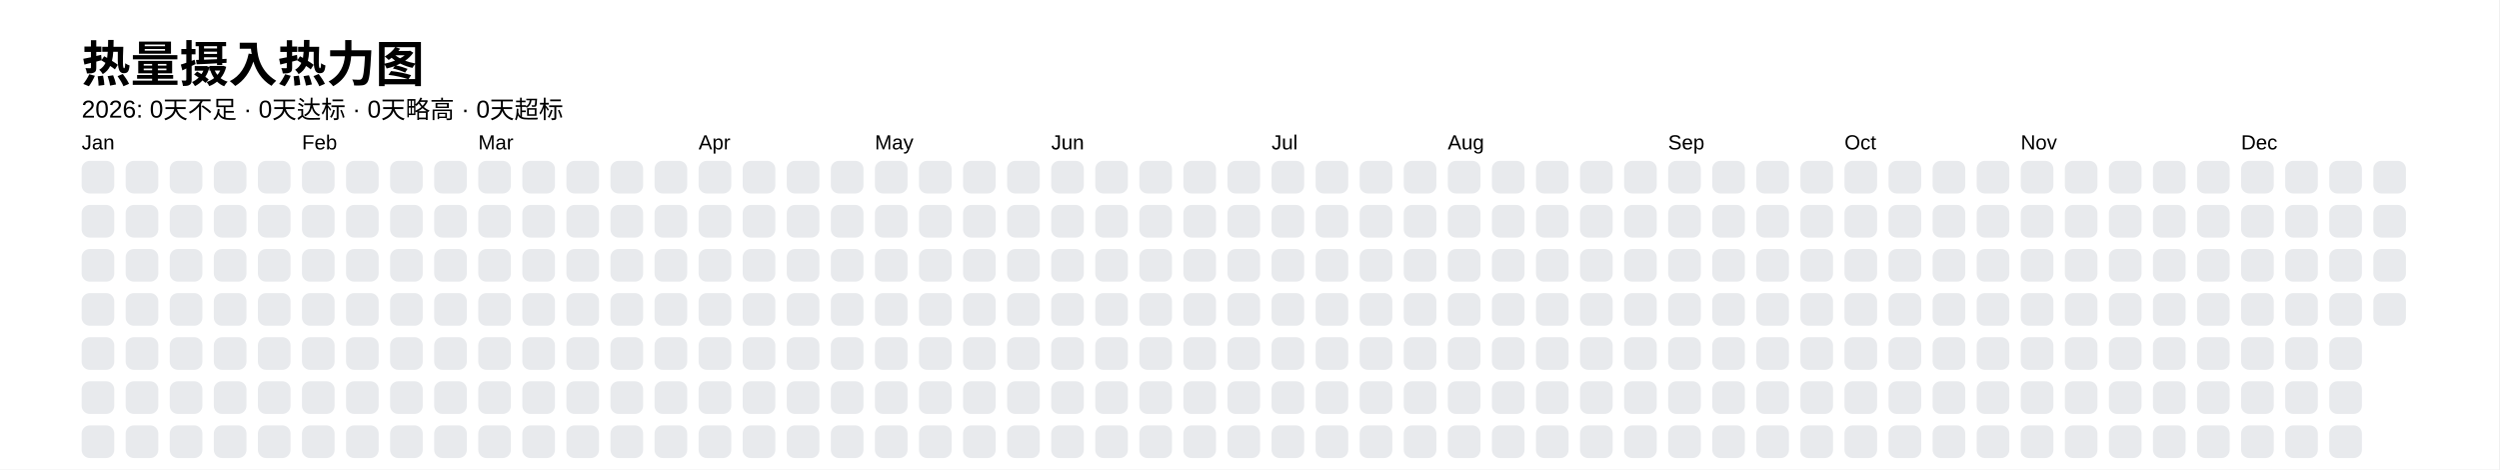
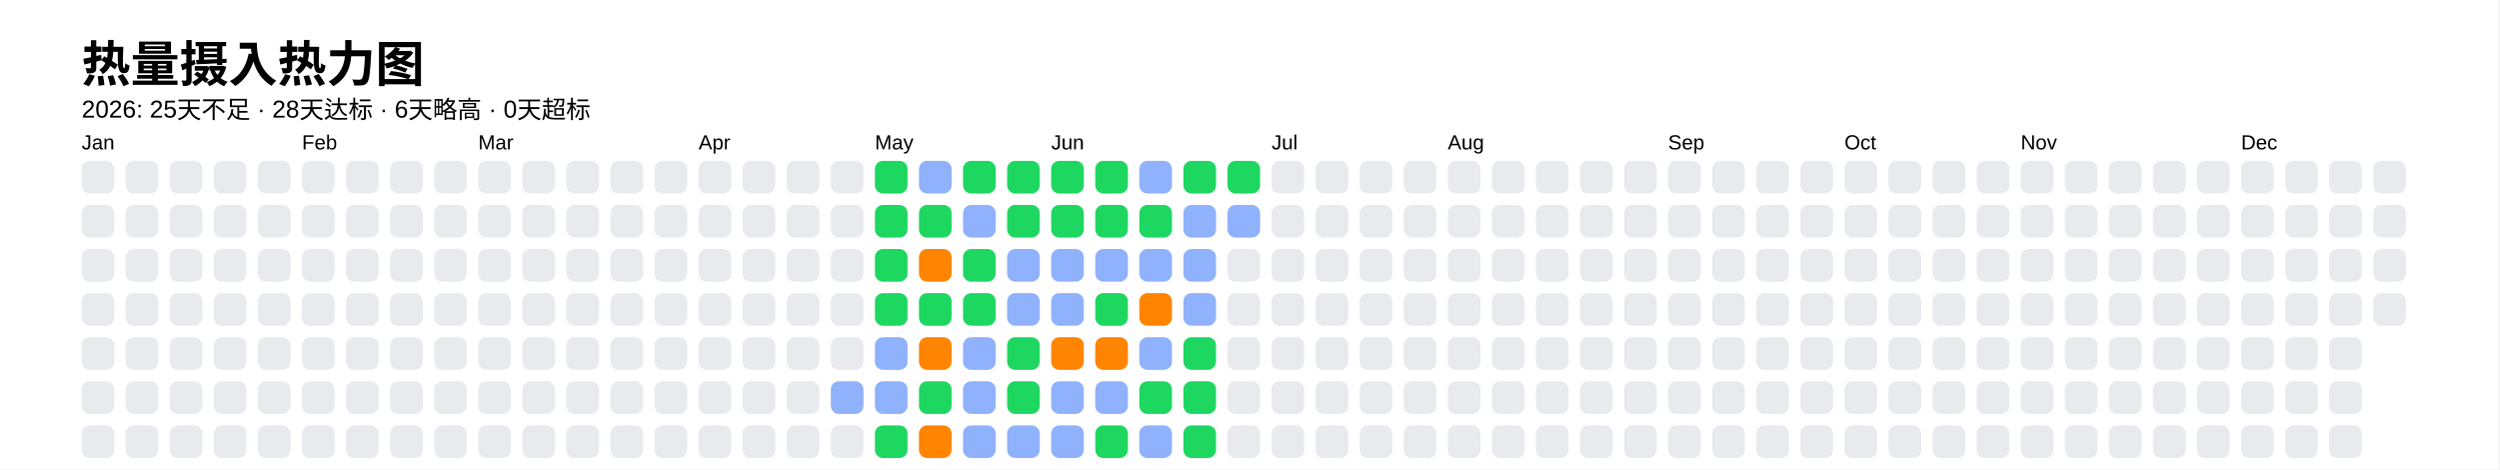
<svg xmlns="http://www.w3.org/2000/svg" style="background-color:white;" baseProfile="full" height="57.5mm" version="1.1" viewBox="0,0,306.2,57.5" width="306.2mm">
  <defs />
  <rect fill="#FFFFFF" height="57.5" width="306.2" x="0" y="0" />
  <text fill="#000000" style="font-size:6px; font-family:Arial; font-weight:bold;" x="10" y="10">热量摄入热力图</text>
-   <text fill="#000000" style="font-size:3px; font-family:Arial;" x="10" y="14.4">2026: 0天不足 · 0天达标 · 0天略高 · 0天超标</text>
+   <text fill="#000000" style="font-size:3px; font-family:Arial;" x="10" y="14.4">2026: 25天不足 · 28天达标 · 6天略高 · 0天超标</text>
  <text fill="#000000" style="font-size:2.5px; font-family:Arial" x="10" y="18.3">Jan</text>
  <rect fill="#E8EAED" height="4" rx="1" ry="1" width="4" x="10" y="19.7" />
  <rect fill="#E8EAED" height="4" rx="1" ry="1" width="4" x="10" y="25.1" />
  <rect fill="#E8EAED" height="4" rx="1" ry="1" width="4" x="10" y="30.5" />
  <rect fill="#E8EAED" height="4" rx="1" ry="1" width="4" x="10" y="35.9" />
  <rect fill="#E8EAED" height="4" rx="1" ry="1" width="4" x="10" y="41.3" />
  <rect fill="#E8EAED" height="4" rx="1" ry="1" width="4" x="10" y="46.7" />
  <rect fill="#E8EAED" height="4" rx="1" ry="1" width="4" x="10" y="52.1" />
  <rect fill="#E8EAED" height="4" rx="1" ry="1" width="4" x="15.4" y="19.7" />
  <rect fill="#E8EAED" height="4" rx="1" ry="1" width="4" x="15.4" y="25.1" />
  <rect fill="#E8EAED" height="4" rx="1" ry="1" width="4" x="15.4" y="30.5" />
  <rect fill="#E8EAED" height="4" rx="1" ry="1" width="4" x="15.4" y="35.9" />
  <rect fill="#E8EAED" height="4" rx="1" ry="1" width="4" x="15.4" y="41.3" />
  <rect fill="#E8EAED" height="4" rx="1" ry="1" width="4" x="15.4" y="46.7" />
  <rect fill="#E8EAED" height="4" rx="1" ry="1" width="4" x="15.4" y="52.1" />
  <rect fill="#E8EAED" height="4" rx="1" ry="1" width="4" x="20.8" y="19.7" />
  <rect fill="#E8EAED" height="4" rx="1" ry="1" width="4" x="20.8" y="25.1" />
  <rect fill="#E8EAED" height="4" rx="1" ry="1" width="4" x="20.8" y="30.5" />
  <rect fill="#E8EAED" height="4" rx="1" ry="1" width="4" x="20.8" y="35.9" />
  <rect fill="#E8EAED" height="4" rx="1" ry="1" width="4" x="20.8" y="41.3" />
  <rect fill="#E8EAED" height="4" rx="1" ry="1" width="4" x="20.8" y="46.7" />
  <rect fill="#E8EAED" height="4" rx="1" ry="1" width="4" x="20.8" y="52.1" />
  <rect fill="#E8EAED" height="4" rx="1" ry="1" width="4" x="26.2" y="19.7" />
  <rect fill="#E8EAED" height="4" rx="1" ry="1" width="4" x="26.2" y="25.1" />
  <rect fill="#E8EAED" height="4" rx="1" ry="1" width="4" x="26.2" y="30.5" />
  <rect fill="#E8EAED" height="4" rx="1" ry="1" width="4" x="26.2" y="35.9" />
  <rect fill="#E8EAED" height="4" rx="1" ry="1" width="4" x="26.2" y="41.3" />
  <rect fill="#E8EAED" height="4" rx="1" ry="1" width="4" x="26.2" y="46.7" />
  <rect fill="#E8EAED" height="4" rx="1" ry="1" width="4" x="26.2" y="52.1" />
  <rect fill="#E8EAED" height="4" rx="1" ry="1" width="4" x="31.6" y="19.7" />
  <rect fill="#E8EAED" height="4" rx="1" ry="1" width="4" x="31.6" y="25.1" />
  <rect fill="#E8EAED" height="4" rx="1" ry="1" width="4" x="31.6" y="30.5" />
  <rect fill="#E8EAED" height="4" rx="1" ry="1" width="4" x="31.6" y="35.9" />
  <rect fill="#E8EAED" height="4" rx="1" ry="1" width="4" x="31.6" y="41.3" />
  <rect fill="#E8EAED" height="4" rx="1" ry="1" width="4" x="31.6" y="46.7" />
  <rect fill="#E8EAED" height="4" rx="1" ry="1" width="4" x="31.6" y="52.1" />
  <text fill="#000000" style="font-size:2.5px; font-family:Arial" x="37.0" y="18.3">Feb</text>
  <rect fill="#E8EAED" height="4" rx="1" ry="1" width="4" x="37.0" y="19.7" />
  <rect fill="#E8EAED" height="4" rx="1" ry="1" width="4" x="37.0" y="25.1" />
  <rect fill="#E8EAED" height="4" rx="1" ry="1" width="4" x="37.0" y="30.5" />
  <rect fill="#E8EAED" height="4" rx="1" ry="1" width="4" x="37.0" y="35.9" />
  <rect fill="#E8EAED" height="4" rx="1" ry="1" width="4" x="37.0" y="41.3" />
  <rect fill="#E8EAED" height="4" rx="1" ry="1" width="4" x="37.0" y="46.7" />
  <rect fill="#E8EAED" height="4" rx="1" ry="1" width="4" x="37.0" y="52.1" />
  <rect fill="#E8EAED" height="4" rx="1" ry="1" width="4" x="42.4" y="19.7" />
  <rect fill="#E8EAED" height="4" rx="1" ry="1" width="4" x="42.4" y="25.1" />
  <rect fill="#E8EAED" height="4" rx="1" ry="1" width="4" x="42.4" y="30.5" />
  <rect fill="#E8EAED" height="4" rx="1" ry="1" width="4" x="42.4" y="35.9" />
  <rect fill="#E8EAED" height="4" rx="1" ry="1" width="4" x="42.4" y="41.3" />
  <rect fill="#E8EAED" height="4" rx="1" ry="1" width="4" x="42.4" y="46.7" />
  <rect fill="#E8EAED" height="4" rx="1" ry="1" width="4" x="42.4" y="52.1" />
  <rect fill="#E8EAED" height="4" rx="1" ry="1" width="4" x="47.8" y="19.7" />
  <rect fill="#E8EAED" height="4" rx="1" ry="1" width="4" x="47.8" y="25.1" />
  <rect fill="#E8EAED" height="4" rx="1" ry="1" width="4" x="47.8" y="30.5" />
  <rect fill="#E8EAED" height="4" rx="1" ry="1" width="4" x="47.8" y="35.9" />
  <rect fill="#E8EAED" height="4" rx="1" ry="1" width="4" x="47.8" y="41.3" />
  <rect fill="#E8EAED" height="4" rx="1" ry="1" width="4" x="47.8" y="46.7" />
  <rect fill="#E8EAED" height="4" rx="1" ry="1" width="4" x="47.8" y="52.1" />
  <rect fill="#E8EAED" height="4" rx="1" ry="1" width="4" x="53.2" y="19.7" />
  <rect fill="#E8EAED" height="4" rx="1" ry="1" width="4" x="53.2" y="25.1" />
  <rect fill="#E8EAED" height="4" rx="1" ry="1" width="4" x="53.2" y="30.5" />
  <rect fill="#E8EAED" height="4" rx="1" ry="1" width="4" x="53.2" y="35.9" />
  <rect fill="#E8EAED" height="4" rx="1" ry="1" width="4" x="53.2" y="41.3" />
  <rect fill="#E8EAED" height="4" rx="1" ry="1" width="4" x="53.2" y="46.7" />
  <rect fill="#E8EAED" height="4" rx="1" ry="1" width="4" x="53.2" y="52.1" />
  <text fill="#000000" style="font-size:2.5px; font-family:Arial" x="58.6" y="18.3">Mar</text>
  <rect fill="#E8EAED" height="4" rx="1" ry="1" width="4" x="58.6" y="19.7" />
  <rect fill="#E8EAED" height="4" rx="1" ry="1" width="4" x="58.6" y="25.1" />
  <rect fill="#E8EAED" height="4" rx="1" ry="1" width="4" x="58.6" y="30.5" />
  <rect fill="#E8EAED" height="4" rx="1" ry="1" width="4" x="58.6" y="35.9" />
  <rect fill="#E8EAED" height="4" rx="1" ry="1" width="4" x="58.6" y="41.3" />
  <rect fill="#E8EAED" height="4" rx="1" ry="1" width="4" x="58.6" y="46.7" />
  <rect fill="#E8EAED" height="4" rx="1" ry="1" width="4" x="58.6" y="52.1" />
  <rect fill="#E8EAED" height="4" rx="1" ry="1" width="4" x="64" y="19.7" />
  <rect fill="#E8EAED" height="4" rx="1" ry="1" width="4" x="64" y="25.1" />
  <rect fill="#E8EAED" height="4" rx="1" ry="1" width="4" x="64" y="30.5" />
  <rect fill="#E8EAED" height="4" rx="1" ry="1" width="4" x="64" y="35.9" />
  <rect fill="#E8EAED" height="4" rx="1" ry="1" width="4" x="64" y="41.3" />
  <rect fill="#E8EAED" height="4" rx="1" ry="1" width="4" x="64" y="46.7" />
  <rect fill="#E8EAED" height="4" rx="1" ry="1" width="4" x="64" y="52.1" />
  <rect fill="#E8EAED" height="4" rx="1" ry="1" width="4" x="69.4" y="19.7" />
  <rect fill="#E8EAED" height="4" rx="1" ry="1" width="4" x="69.4" y="25.1" />
  <rect fill="#E8EAED" height="4" rx="1" ry="1" width="4" x="69.4" y="30.5" />
  <rect fill="#E8EAED" height="4" rx="1" ry="1" width="4" x="69.4" y="35.9" />
  <rect fill="#E8EAED" height="4" rx="1" ry="1" width="4" x="69.4" y="41.3" />
  <rect fill="#E8EAED" height="4" rx="1" ry="1" width="4" x="69.4" y="46.7" />
  <rect fill="#E8EAED" height="4" rx="1" ry="1" width="4" x="69.4" y="52.1" />
  <rect fill="#E8EAED" height="4" rx="1" ry="1" width="4" x="74.8" y="19.7" />
  <rect fill="#E8EAED" height="4" rx="1" ry="1" width="4" x="74.8" y="25.1" />
  <rect fill="#E8EAED" height="4" rx="1" ry="1" width="4" x="74.8" y="30.5" />
  <rect fill="#E8EAED" height="4" rx="1" ry="1" width="4" x="74.8" y="35.9" />
  <rect fill="#E8EAED" height="4" rx="1" ry="1" width="4" x="74.8" y="41.3" />
  <rect fill="#E8EAED" height="4" rx="1" ry="1" width="4" x="74.8" y="46.7" />
  <rect fill="#E8EAED" height="4" rx="1" ry="1" width="4" x="74.8" y="52.1" />
  <rect fill="#E8EAED" height="4" rx="1" ry="1" width="4" x="80.2" y="19.7" />
  <rect fill="#E8EAED" height="4" rx="1" ry="1" width="4" x="80.2" y="25.1" />
  <rect fill="#E8EAED" height="4" rx="1" ry="1" width="4" x="80.2" y="30.5" />
  <rect fill="#E8EAED" height="4" rx="1" ry="1" width="4" x="80.2" y="35.9" />
  <rect fill="#E8EAED" height="4" rx="1" ry="1" width="4" x="80.2" y="41.3" />
  <rect fill="#E8EAED" height="4" rx="1" ry="1" width="4" x="80.2" y="46.7" />
  <rect fill="#E8EAED" height="4" rx="1" ry="1" width="4" x="80.2" y="52.1" />
  <text fill="#000000" style="font-size:2.5px; font-family:Arial" x="85.6" y="18.3">Apr</text>
  <rect fill="#E8EAED" height="4" rx="1" ry="1" width="4" x="85.6" y="19.7" />
  <rect fill="#E8EAED" height="4" rx="1" ry="1" width="4" x="85.6" y="25.1" />
  <rect fill="#E8EAED" height="4" rx="1" ry="1" width="4" x="85.6" y="30.5" />
  <rect fill="#E8EAED" height="4" rx="1" ry="1" width="4" x="85.6" y="35.9" />
  <rect fill="#E8EAED" height="4" rx="1" ry="1" width="4" x="85.6" y="41.3" />
  <rect fill="#E8EAED" height="4" rx="1" ry="1" width="4" x="85.6" y="46.7" />
  <rect fill="#E8EAED" height="4" rx="1" ry="1" width="4" x="85.6" y="52.1" />
  <rect fill="#E8EAED" height="4" rx="1" ry="1" width="4" x="91" y="19.7" />
  <rect fill="#E8EAED" height="4" rx="1" ry="1" width="4" x="91" y="25.1" />
  <rect fill="#E8EAED" height="4" rx="1" ry="1" width="4" x="91" y="30.5" />
  <rect fill="#E8EAED" height="4" rx="1" ry="1" width="4" x="91" y="35.9" />
  <rect fill="#E8EAED" height="4" rx="1" ry="1" width="4" x="91" y="41.3" />
  <rect fill="#E8EAED" height="4" rx="1" ry="1" width="4" x="91" y="46.7" />
  <rect fill="#E8EAED" height="4" rx="1" ry="1" width="4" x="91" y="52.1" />
  <rect fill="#E8EAED" height="4" rx="1" ry="1" width="4" x="96.4" y="19.7" />
  <rect fill="#E8EAED" height="4" rx="1" ry="1" width="4" x="96.4" y="25.1" />
  <rect fill="#E8EAED" height="4" rx="1" ry="1" width="4" x="96.4" y="30.5" />
  <rect fill="#E8EAED" height="4" rx="1" ry="1" width="4" x="96.4" y="35.9" />
  <rect fill="#E8EAED" height="4" rx="1" ry="1" width="4" x="96.4" y="41.3" />
  <rect fill="#E8EAED" height="4" rx="1" ry="1" width="4" x="96.4" y="46.7" />
  <rect fill="#E8EAED" height="4" rx="1" ry="1" width="4" x="96.4" y="52.1" />
  <rect fill="#E8EAED" height="4" rx="1" ry="1" width="4" x="101.8" y="19.7" />
  <rect fill="#E8EAED" height="4" rx="1" ry="1" width="4" x="101.8" y="25.1" />
  <rect fill="#E8EAED" height="4" rx="1" ry="1" width="4" x="101.8" y="30.5" />
  <rect fill="#E8EAED" height="4" rx="1" ry="1" width="4" x="101.8" y="35.9" />
  <rect fill="#E8EAED" height="4" rx="1" ry="1" width="4" x="101.8" y="41.3" />
-   <rect fill="#E8EAED" height="4" rx="1" ry="1" width="4" x="101.8" y="46.7" />
+   <rect fill="#90b1fb" height="4" rx="1" ry="1" width="4" x="101.8" y="46.7" />
  <rect fill="#E8EAED" height="4" rx="1" ry="1" width="4" x="101.8" y="52.1" />
  <text fill="#000000" style="font-size:2.5px; font-family:Arial" x="107.2" y="18.3">May</text>
-   <rect fill="#E8EAED" height="4" rx="1" ry="1" width="4" x="107.2" y="19.7" />
-   <rect fill="#E8EAED" height="4" rx="1" ry="1" width="4" x="107.2" y="25.1" />
-   <rect fill="#E8EAED" height="4" rx="1" ry="1" width="4" x="107.2" y="30.5" />
-   <rect fill="#E8EAED" height="4" rx="1" ry="1" width="4" x="107.2" y="35.9" />
-   <rect fill="#E8EAED" height="4" rx="1" ry="1" width="4" x="107.2" y="41.3" />
-   <rect fill="#E8EAED" height="4" rx="1" ry="1" width="4" x="107.2" y="46.7" />
-   <rect fill="#E8EAED" height="4" rx="1" ry="1" width="4" x="107.2" y="52.1" />
-   <rect fill="#E8EAED" height="4" rx="1" ry="1" width="4" x="112.6" y="19.7" />
-   <rect fill="#E8EAED" height="4" rx="1" ry="1" width="4" x="112.6" y="25.1" />
-   <rect fill="#E8EAED" height="4" rx="1" ry="1" width="4" x="112.6" y="30.5" />
-   <rect fill="#E8EAED" height="4" rx="1" ry="1" width="4" x="112.6" y="35.9" />
-   <rect fill="#E8EAED" height="4" rx="1" ry="1" width="4" x="112.6" y="41.3" />
-   <rect fill="#E8EAED" height="4" rx="1" ry="1" width="4" x="112.6" y="46.7" />
-   <rect fill="#E8EAED" height="4" rx="1" ry="1" width="4" x="112.6" y="52.1" />
-   <rect fill="#E8EAED" height="4" rx="1" ry="1" width="4" x="118" y="19.7" />
-   <rect fill="#E8EAED" height="4" rx="1" ry="1" width="4" x="118" y="25.1" />
-   <rect fill="#E8EAED" height="4" rx="1" ry="1" width="4" x="118" y="30.5" />
-   <rect fill="#E8EAED" height="4" rx="1" ry="1" width="4" x="118" y="35.9" />
-   <rect fill="#E8EAED" height="4" rx="1" ry="1" width="4" x="118" y="41.3" />
-   <rect fill="#E8EAED" height="4" rx="1" ry="1" width="4" x="118" y="46.7" />
-   <rect fill="#E8EAED" height="4" rx="1" ry="1" width="4" x="118" y="52.1" />
-   <rect fill="#E8EAED" height="4" rx="1" ry="1" width="4" x="123.4" y="19.7" />
-   <rect fill="#E8EAED" height="4" rx="1" ry="1" width="4" x="123.4" y="25.1" />
-   <rect fill="#E8EAED" height="4" rx="1" ry="1" width="4" x="123.4" y="30.5" />
-   <rect fill="#E8EAED" height="4" rx="1" ry="1" width="4" x="123.4" y="35.9" />
-   <rect fill="#E8EAED" height="4" rx="1" ry="1" width="4" x="123.4" y="41.3" />
-   <rect fill="#E8EAED" height="4" rx="1" ry="1" width="4" x="123.4" y="46.7" />
-   <rect fill="#E8EAED" height="4" rx="1" ry="1" width="4" x="123.4" y="52.1" />
+   <rect fill="#1ed760" height="4" rx="1" ry="1" width="4" x="107.2" y="19.7" />
+   <rect fill="#1ed760" height="4" rx="1" ry="1" width="4" x="107.2" y="25.1" />
+   <rect fill="#1ed760" height="4" rx="1" ry="1" width="4" x="107.2" y="30.5" />
+   <rect fill="#1ed760" height="4" rx="1" ry="1" width="4" x="107.2" y="35.9" />
+   <rect fill="#90b1fb" height="4" rx="1" ry="1" width="4" x="107.2" y="41.3" />
+   <rect fill="#90b1fb" height="4" rx="1" ry="1" width="4" x="107.2" y="46.7" />
+   <rect fill="#1ed760" height="4" rx="1" ry="1" width="4" x="107.2" y="52.1" />
+   <rect fill="#90b1fb" height="4" rx="1" ry="1" width="4" x="112.6" y="19.7" />
+   <rect fill="#1ed760" height="4" rx="1" ry="1" width="4" x="112.6" y="25.1" />
+   <rect fill="#ff8400" height="4" rx="1" ry="1" width="4" x="112.6" y="30.5" />
+   <rect fill="#1ed760" height="4" rx="1" ry="1" width="4" x="112.6" y="35.9" />
+   <rect fill="#ff8400" height="4" rx="1" ry="1" width="4" x="112.6" y="41.3" />
+   <rect fill="#1ed760" height="4" rx="1" ry="1" width="4" x="112.6" y="46.7" />
+   <rect fill="#ff8400" height="4" rx="1" ry="1" width="4" x="112.6" y="52.1" />
+   <rect fill="#1ed760" height="4" rx="1" ry="1" width="4" x="118" y="19.7" />
+   <rect fill="#90b1fb" height="4" rx="1" ry="1" width="4" x="118" y="25.1" />
+   <rect fill="#1ed760" height="4" rx="1" ry="1" width="4" x="118" y="30.5" />
+   <rect fill="#1ed760" height="4" rx="1" ry="1" width="4" x="118" y="35.9" />
+   <rect fill="#90b1fb" height="4" rx="1" ry="1" width="4" x="118" y="41.3" />
+   <rect fill="#90b1fb" height="4" rx="1" ry="1" width="4" x="118" y="46.7" />
+   <rect fill="#90b1fb" height="4" rx="1" ry="1" width="4" x="118" y="52.1" />
+   <rect fill="#1ed760" height="4" rx="1" ry="1" width="4" x="123.4" y="19.7" />
+   <rect fill="#1ed760" height="4" rx="1" ry="1" width="4" x="123.4" y="25.1" />
+   <rect fill="#90b1fb" height="4" rx="1" ry="1" width="4" x="123.4" y="30.5" />
+   <rect fill="#90b1fb" height="4" rx="1" ry="1" width="4" x="123.4" y="35.9" />
+   <rect fill="#1ed760" height="4" rx="1" ry="1" width="4" x="123.4" y="41.3" />
+   <rect fill="#1ed760" height="4" rx="1" ry="1" width="4" x="123.4" y="46.7" />
+   <rect fill="#90b1fb" height="4" rx="1" ry="1" width="4" x="123.4" y="52.1" />
  <text fill="#000000" style="font-size:2.5px; font-family:Arial" x="128.8" y="18.3">Jun</text>
-   <rect fill="#E8EAED" height="4" rx="1" ry="1" width="4" x="128.8" y="19.7" />
-   <rect fill="#E8EAED" height="4" rx="1" ry="1" width="4" x="128.8" y="25.1" />
-   <rect fill="#E8EAED" height="4" rx="1" ry="1" width="4" x="128.8" y="30.5" />
-   <rect fill="#E8EAED" height="4" rx="1" ry="1" width="4" x="128.8" y="35.9" />
-   <rect fill="#E8EAED" height="4" rx="1" ry="1" width="4" x="128.8" y="41.3" />
-   <rect fill="#E8EAED" height="4" rx="1" ry="1" width="4" x="128.8" y="46.7" />
-   <rect fill="#E8EAED" height="4" rx="1" ry="1" width="4" x="128.8" y="52.1" />
-   <rect fill="#E8EAED" height="4" rx="1" ry="1" width="4" x="134.2" y="19.7" />
-   <rect fill="#E8EAED" height="4" rx="1" ry="1" width="4" x="134.2" y="25.1" />
-   <rect fill="#E8EAED" height="4" rx="1" ry="1" width="4" x="134.2" y="30.5" />
-   <rect fill="#E8EAED" height="4" rx="1" ry="1" width="4" x="134.2" y="35.9" />
-   <rect fill="#E8EAED" height="4" rx="1" ry="1" width="4" x="134.2" y="41.3" />
-   <rect fill="#E8EAED" height="4" rx="1" ry="1" width="4" x="134.2" y="46.7" />
-   <rect fill="#E8EAED" height="4" rx="1" ry="1" width="4" x="134.2" y="52.1" />
-   <rect fill="#E8EAED" height="4" rx="1" ry="1" width="4" x="139.6" y="19.7" />
-   <rect fill="#E8EAED" height="4" rx="1" ry="1" width="4" x="139.6" y="25.1" />
-   <rect fill="#E8EAED" height="4" rx="1" ry="1" width="4" x="139.6" y="30.5" />
-   <rect fill="#E8EAED" height="4" rx="1" ry="1" width="4" x="139.6" y="35.9" />
-   <rect fill="#E8EAED" height="4" rx="1" ry="1" width="4" x="139.6" y="41.3" />
-   <rect fill="#E8EAED" height="4" rx="1" ry="1" width="4" x="139.6" y="46.7" />
-   <rect fill="#E8EAED" height="4" rx="1" ry="1" width="4" x="139.6" y="52.1" />
-   <rect fill="#E8EAED" height="4" rx="1" ry="1" width="4" x="145" y="19.7" />
-   <rect fill="#E8EAED" height="4" rx="1" ry="1" width="4" x="145" y="25.1" />
-   <rect fill="#E8EAED" height="4" rx="1" ry="1" width="4" x="145" y="30.5" />
-   <rect fill="#E8EAED" height="4" rx="1" ry="1" width="4" x="145" y="35.9" />
-   <rect fill="#E8EAED" height="4" rx="1" ry="1" width="4" x="145" y="41.3" />
-   <rect fill="#E8EAED" height="4" rx="1" ry="1" width="4" x="145" y="46.7" />
-   <rect fill="#E8EAED" height="4" rx="1" ry="1" width="4" x="145" y="52.1" />
-   <rect fill="#E8EAED" height="4" rx="1" ry="1" width="4" x="150.4" y="19.7" />
-   <rect fill="#E8EAED" height="4" rx="1" ry="1" width="4" x="150.4" y="25.1" />
+   <rect fill="#1ed760" height="4" rx="1" ry="1" width="4" x="128.8" y="19.7" />
+   <rect fill="#1ed760" height="4" rx="1" ry="1" width="4" x="128.8" y="25.1" />
+   <rect fill="#90b1fb" height="4" rx="1" ry="1" width="4" x="128.8" y="30.5" />
+   <rect fill="#90b1fb" height="4" rx="1" ry="1" width="4" x="128.8" y="35.9" />
+   <rect fill="#ff8400" height="4" rx="1" ry="1" width="4" x="128.8" y="41.3" />
+   <rect fill="#90b1fb" height="4" rx="1" ry="1" width="4" x="128.8" y="46.7" />
+   <rect fill="#90b1fb" height="4" rx="1" ry="1" width="4" x="128.8" y="52.1" />
+   <rect fill="#1ed760" height="4" rx="1" ry="1" width="4" x="134.2" y="19.7" />
+   <rect fill="#1ed760" height="4" rx="1" ry="1" width="4" x="134.2" y="25.1" />
+   <rect fill="#90b1fb" height="4" rx="1" ry="1" width="4" x="134.2" y="30.5" />
+   <rect fill="#1ed760" height="4" rx="1" ry="1" width="4" x="134.2" y="35.9" />
+   <rect fill="#ff8400" height="4" rx="1" ry="1" width="4" x="134.2" y="41.3" />
+   <rect fill="#90b1fb" height="4" rx="1" ry="1" width="4" x="134.2" y="46.7" />
+   <rect fill="#1ed760" height="4" rx="1" ry="1" width="4" x="134.2" y="52.1" />
+   <rect fill="#90b1fb" height="4" rx="1" ry="1" width="4" x="139.6" y="19.7" />
+   <rect fill="#1ed760" height="4" rx="1" ry="1" width="4" x="139.6" y="25.1" />
+   <rect fill="#90b1fb" height="4" rx="1" ry="1" width="4" x="139.6" y="30.5" />
+   <rect fill="#ff8400" height="4" rx="1" ry="1" width="4" x="139.6" y="35.9" />
+   <rect fill="#90b1fb" height="4" rx="1" ry="1" width="4" x="139.6" y="41.3" />
+   <rect fill="#1ed760" height="4" rx="1" ry="1" width="4" x="139.6" y="46.7" />
+   <rect fill="#90b1fb" height="4" rx="1" ry="1" width="4" x="139.6" y="52.1" />
+   <rect fill="#1ed760" height="4" rx="1" ry="1" width="4" x="145" y="19.7" />
+   <rect fill="#90b1fb" height="4" rx="1" ry="1" width="4" x="145" y="25.1" />
+   <rect fill="#90b1fb" height="4" rx="1" ry="1" width="4" x="145" y="30.5" />
+   <rect fill="#90b1fb" height="4" rx="1" ry="1" width="4" x="145" y="35.9" />
+   <rect fill="#1ed760" height="4" rx="1" ry="1" width="4" x="145" y="41.3" />
+   <rect fill="#1ed760" height="4" rx="1" ry="1" width="4" x="145" y="46.7" />
+   <rect fill="#1ed760" height="4" rx="1" ry="1" width="4" x="145" y="52.1" />
+   <rect fill="#1ed760" height="4" rx="1" ry="1" width="4" x="150.4" y="19.7" />
+   <rect fill="#90b1fb" height="4" rx="1" ry="1" width="4" x="150.4" y="25.1" />
  <rect fill="#E8EAED" height="4" rx="1" ry="1" width="4" x="150.4" y="30.5" />
  <rect fill="#E8EAED" height="4" rx="1" ry="1" width="4" x="150.4" y="35.9" />
  <rect fill="#E8EAED" height="4" rx="1" ry="1" width="4" x="150.4" y="41.3" />
  <rect fill="#E8EAED" height="4" rx="1" ry="1" width="4" x="150.4" y="46.7" />
  <rect fill="#E8EAED" height="4" rx="1" ry="1" width="4" x="150.4" y="52.1" />
  <text fill="#000000" style="font-size:2.5px; font-family:Arial" x="155.8" y="18.3">Jul</text>
  <rect fill="#E8EAED" height="4" rx="1" ry="1" width="4" x="155.8" y="19.7" />
  <rect fill="#E8EAED" height="4" rx="1" ry="1" width="4" x="155.8" y="25.1" />
  <rect fill="#E8EAED" height="4" rx="1" ry="1" width="4" x="155.8" y="30.5" />
  <rect fill="#E8EAED" height="4" rx="1" ry="1" width="4" x="155.8" y="35.9" />
  <rect fill="#E8EAED" height="4" rx="1" ry="1" width="4" x="155.8" y="41.3" />
  <rect fill="#E8EAED" height="4" rx="1" ry="1" width="4" x="155.8" y="46.7" />
  <rect fill="#E8EAED" height="4" rx="1" ry="1" width="4" x="155.8" y="52.1" />
  <rect fill="#E8EAED" height="4" rx="1" ry="1" width="4" x="161.2" y="19.7" />
  <rect fill="#E8EAED" height="4" rx="1" ry="1" width="4" x="161.2" y="25.1" />
  <rect fill="#E8EAED" height="4" rx="1" ry="1" width="4" x="161.2" y="30.5" />
  <rect fill="#E8EAED" height="4" rx="1" ry="1" width="4" x="161.2" y="35.9" />
  <rect fill="#E8EAED" height="4" rx="1" ry="1" width="4" x="161.2" y="41.3" />
  <rect fill="#E8EAED" height="4" rx="1" ry="1" width="4" x="161.2" y="46.7" />
  <rect fill="#E8EAED" height="4" rx="1" ry="1" width="4" x="161.2" y="52.1" />
  <rect fill="#E8EAED" height="4" rx="1" ry="1" width="4" x="166.6" y="19.7" />
  <rect fill="#E8EAED" height="4" rx="1" ry="1" width="4" x="166.6" y="25.1" />
  <rect fill="#E8EAED" height="4" rx="1" ry="1" width="4" x="166.6" y="30.5" />
  <rect fill="#E8EAED" height="4" rx="1" ry="1" width="4" x="166.6" y="35.9" />
  <rect fill="#E8EAED" height="4" rx="1" ry="1" width="4" x="166.6" y="41.3" />
  <rect fill="#E8EAED" height="4" rx="1" ry="1" width="4" x="166.6" y="46.7" />
  <rect fill="#E8EAED" height="4" rx="1" ry="1" width="4" x="166.6" y="52.1" />
  <rect fill="#E8EAED" height="4" rx="1" ry="1" width="4" x="172" y="19.7" />
  <rect fill="#E8EAED" height="4" rx="1" ry="1" width="4" x="172" y="25.1" />
  <rect fill="#E8EAED" height="4" rx="1" ry="1" width="4" x="172" y="30.5" />
  <rect fill="#E8EAED" height="4" rx="1" ry="1" width="4" x="172" y="35.9" />
  <rect fill="#E8EAED" height="4" rx="1" ry="1" width="4" x="172" y="41.3" />
  <rect fill="#E8EAED" height="4" rx="1" ry="1" width="4" x="172" y="46.7" />
  <rect fill="#E8EAED" height="4" rx="1" ry="1" width="4" x="172" y="52.1" />
  <text fill="#000000" style="font-size:2.5px; font-family:Arial" x="177.4" y="18.3">Aug</text>
  <rect fill="#E8EAED" height="4" rx="1" ry="1" width="4" x="177.4" y="19.7" />
  <rect fill="#E8EAED" height="4" rx="1" ry="1" width="4" x="177.4" y="25.1" />
  <rect fill="#E8EAED" height="4" rx="1" ry="1" width="4" x="177.4" y="30.5" />
  <rect fill="#E8EAED" height="4" rx="1" ry="1" width="4" x="177.4" y="35.9" />
  <rect fill="#E8EAED" height="4" rx="1" ry="1" width="4" x="177.4" y="41.3" />
  <rect fill="#E8EAED" height="4" rx="1" ry="1" width="4" x="177.4" y="46.7" />
  <rect fill="#E8EAED" height="4" rx="1" ry="1" width="4" x="177.4" y="52.1" />
  <rect fill="#E8EAED" height="4" rx="1" ry="1" width="4" x="182.8" y="19.7" />
  <rect fill="#E8EAED" height="4" rx="1" ry="1" width="4" x="182.8" y="25.1" />
  <rect fill="#E8EAED" height="4" rx="1" ry="1" width="4" x="182.8" y="30.5" />
  <rect fill="#E8EAED" height="4" rx="1" ry="1" width="4" x="182.8" y="35.9" />
  <rect fill="#E8EAED" height="4" rx="1" ry="1" width="4" x="182.8" y="41.3" />
  <rect fill="#E8EAED" height="4" rx="1" ry="1" width="4" x="182.8" y="46.7" />
  <rect fill="#E8EAED" height="4" rx="1" ry="1" width="4" x="182.8" y="52.1" />
  <rect fill="#E8EAED" height="4" rx="1" ry="1" width="4" x="188.2" y="19.7" />
  <rect fill="#E8EAED" height="4" rx="1" ry="1" width="4" x="188.2" y="25.1" />
  <rect fill="#E8EAED" height="4" rx="1" ry="1" width="4" x="188.2" y="30.5" />
  <rect fill="#E8EAED" height="4" rx="1" ry="1" width="4" x="188.2" y="35.9" />
  <rect fill="#E8EAED" height="4" rx="1" ry="1" width="4" x="188.2" y="41.3" />
  <rect fill="#E8EAED" height="4" rx="1" ry="1" width="4" x="188.2" y="46.7" />
  <rect fill="#E8EAED" height="4" rx="1" ry="1" width="4" x="188.2" y="52.1" />
  <rect fill="#E8EAED" height="4" rx="1" ry="1" width="4" x="193.6" y="19.7" />
  <rect fill="#E8EAED" height="4" rx="1" ry="1" width="4" x="193.6" y="25.1" />
  <rect fill="#E8EAED" height="4" rx="1" ry="1" width="4" x="193.6" y="30.5" />
  <rect fill="#E8EAED" height="4" rx="1" ry="1" width="4" x="193.6" y="35.9" />
  <rect fill="#E8EAED" height="4" rx="1" ry="1" width="4" x="193.6" y="41.3" />
  <rect fill="#E8EAED" height="4" rx="1" ry="1" width="4" x="193.6" y="46.7" />
  <rect fill="#E8EAED" height="4" rx="1" ry="1" width="4" x="193.6" y="52.1" />
  <rect fill="#E8EAED" height="4" rx="1" ry="1" width="4" x="199" y="19.7" />
  <rect fill="#E8EAED" height="4" rx="1" ry="1" width="4" x="199" y="25.1" />
  <rect fill="#E8EAED" height="4" rx="1" ry="1" width="4" x="199" y="30.5" />
  <rect fill="#E8EAED" height="4" rx="1" ry="1" width="4" x="199" y="35.9" />
  <rect fill="#E8EAED" height="4" rx="1" ry="1" width="4" x="199" y="41.3" />
  <rect fill="#E8EAED" height="4" rx="1" ry="1" width="4" x="199" y="46.7" />
  <rect fill="#E8EAED" height="4" rx="1" ry="1" width="4" x="199" y="52.1" />
  <text fill="#000000" style="font-size:2.5px; font-family:Arial" x="204.4" y="18.3">Sep</text>
  <rect fill="#E8EAED" height="4" rx="1" ry="1" width="4" x="204.4" y="19.7" />
  <rect fill="#E8EAED" height="4" rx="1" ry="1" width="4" x="204.4" y="25.1" />
  <rect fill="#E8EAED" height="4" rx="1" ry="1" width="4" x="204.4" y="30.5" />
  <rect fill="#E8EAED" height="4" rx="1" ry="1" width="4" x="204.4" y="35.9" />
  <rect fill="#E8EAED" height="4" rx="1" ry="1" width="4" x="204.4" y="41.3" />
  <rect fill="#E8EAED" height="4" rx="1" ry="1" width="4" x="204.4" y="46.7" />
  <rect fill="#E8EAED" height="4" rx="1" ry="1" width="4" x="204.4" y="52.1" />
  <rect fill="#E8EAED" height="4" rx="1" ry="1" width="4" x="209.8" y="19.7" />
  <rect fill="#E8EAED" height="4" rx="1" ry="1" width="4" x="209.8" y="25.1" />
  <rect fill="#E8EAED" height="4" rx="1" ry="1" width="4" x="209.8" y="30.5" />
  <rect fill="#E8EAED" height="4" rx="1" ry="1" width="4" x="209.8" y="35.9" />
  <rect fill="#E8EAED" height="4" rx="1" ry="1" width="4" x="209.8" y="41.3" />
  <rect fill="#E8EAED" height="4" rx="1" ry="1" width="4" x="209.8" y="46.7" />
  <rect fill="#E8EAED" height="4" rx="1" ry="1" width="4" x="209.8" y="52.1" />
  <rect fill="#E8EAED" height="4" rx="1" ry="1" width="4" x="215.2" y="19.7" />
  <rect fill="#E8EAED" height="4" rx="1" ry="1" width="4" x="215.2" y="25.1" />
  <rect fill="#E8EAED" height="4" rx="1" ry="1" width="4" x="215.2" y="30.5" />
  <rect fill="#E8EAED" height="4" rx="1" ry="1" width="4" x="215.2" y="35.9" />
  <rect fill="#E8EAED" height="4" rx="1" ry="1" width="4" x="215.2" y="41.3" />
  <rect fill="#E8EAED" height="4" rx="1" ry="1" width="4" x="215.2" y="46.7" />
  <rect fill="#E8EAED" height="4" rx="1" ry="1" width="4" x="215.2" y="52.1" />
  <rect fill="#E8EAED" height="4" rx="1" ry="1" width="4" x="220.6" y="19.7" />
  <rect fill="#E8EAED" height="4" rx="1" ry="1" width="4" x="220.6" y="25.1" />
  <rect fill="#E8EAED" height="4" rx="1" ry="1" width="4" x="220.6" y="30.5" />
  <rect fill="#E8EAED" height="4" rx="1" ry="1" width="4" x="220.6" y="35.9" />
  <rect fill="#E8EAED" height="4" rx="1" ry="1" width="4" x="220.6" y="41.3" />
  <rect fill="#E8EAED" height="4" rx="1" ry="1" width="4" x="220.6" y="46.7" />
  <rect fill="#E8EAED" height="4" rx="1" ry="1" width="4" x="220.6" y="52.1" />
  <text fill="#000000" style="font-size:2.5px; font-family:Arial" x="226" y="18.3">Oct</text>
  <rect fill="#E8EAED" height="4" rx="1" ry="1" width="4" x="226" y="19.7" />
  <rect fill="#E8EAED" height="4" rx="1" ry="1" width="4" x="226" y="25.1" />
  <rect fill="#E8EAED" height="4" rx="1" ry="1" width="4" x="226" y="30.5" />
  <rect fill="#E8EAED" height="4" rx="1" ry="1" width="4" x="226" y="35.9" />
  <rect fill="#E8EAED" height="4" rx="1" ry="1" width="4" x="226" y="41.3" />
  <rect fill="#E8EAED" height="4" rx="1" ry="1" width="4" x="226" y="46.7" />
  <rect fill="#E8EAED" height="4" rx="1" ry="1" width="4" x="226" y="52.1" />
  <rect fill="#E8EAED" height="4" rx="1" ry="1" width="4" x="231.4" y="19.7" />
  <rect fill="#E8EAED" height="4" rx="1" ry="1" width="4" x="231.4" y="25.1" />
  <rect fill="#E8EAED" height="4" rx="1" ry="1" width="4" x="231.4" y="30.5" />
  <rect fill="#E8EAED" height="4" rx="1" ry="1" width="4" x="231.4" y="35.9" />
  <rect fill="#E8EAED" height="4" rx="1" ry="1" width="4" x="231.4" y="41.3" />
  <rect fill="#E8EAED" height="4" rx="1" ry="1" width="4" x="231.4" y="46.7" />
  <rect fill="#E8EAED" height="4" rx="1" ry="1" width="4" x="231.4" y="52.1" />
  <rect fill="#E8EAED" height="4" rx="1" ry="1" width="4" x="236.8" y="19.7" />
  <rect fill="#E8EAED" height="4" rx="1" ry="1" width="4" x="236.8" y="25.1" />
  <rect fill="#E8EAED" height="4" rx="1" ry="1" width="4" x="236.8" y="30.5" />
  <rect fill="#E8EAED" height="4" rx="1" ry="1" width="4" x="236.8" y="35.9" />
  <rect fill="#E8EAED" height="4" rx="1" ry="1" width="4" x="236.8" y="41.3" />
  <rect fill="#E8EAED" height="4" rx="1" ry="1" width="4" x="236.8" y="46.7" />
  <rect fill="#E8EAED" height="4" rx="1" ry="1" width="4" x="236.8" y="52.1" />
  <rect fill="#E8EAED" height="4" rx="1" ry="1" width="4" x="242.2" y="19.7" />
  <rect fill="#E8EAED" height="4" rx="1" ry="1" width="4" x="242.2" y="25.1" />
  <rect fill="#E8EAED" height="4" rx="1" ry="1" width="4" x="242.2" y="30.5" />
  <rect fill="#E8EAED" height="4" rx="1" ry="1" width="4" x="242.2" y="35.9" />
  <rect fill="#E8EAED" height="4" rx="1" ry="1" width="4" x="242.2" y="41.3" />
  <rect fill="#E8EAED" height="4" rx="1" ry="1" width="4" x="242.2" y="46.7" />
  <rect fill="#E8EAED" height="4" rx="1" ry="1" width="4" x="242.2" y="52.1" />
  <text fill="#000000" style="font-size:2.5px; font-family:Arial" x="247.6" y="18.3">Nov</text>
  <rect fill="#E8EAED" height="4" rx="1" ry="1" width="4" x="247.6" y="19.7" />
  <rect fill="#E8EAED" height="4" rx="1" ry="1" width="4" x="247.6" y="25.1" />
  <rect fill="#E8EAED" height="4" rx="1" ry="1" width="4" x="247.6" y="30.5" />
  <rect fill="#E8EAED" height="4" rx="1" ry="1" width="4" x="247.6" y="35.9" />
  <rect fill="#E8EAED" height="4" rx="1" ry="1" width="4" x="247.6" y="41.3" />
  <rect fill="#E8EAED" height="4" rx="1" ry="1" width="4" x="247.6" y="46.7" />
  <rect fill="#E8EAED" height="4" rx="1" ry="1" width="4" x="247.6" y="52.1" />
  <rect fill="#E8EAED" height="4" rx="1" ry="1" width="4" x="253" y="19.7" />
  <rect fill="#E8EAED" height="4" rx="1" ry="1" width="4" x="253" y="25.1" />
  <rect fill="#E8EAED" height="4" rx="1" ry="1" width="4" x="253" y="30.5" />
  <rect fill="#E8EAED" height="4" rx="1" ry="1" width="4" x="253" y="35.9" />
  <rect fill="#E8EAED" height="4" rx="1" ry="1" width="4" x="253" y="41.3" />
  <rect fill="#E8EAED" height="4" rx="1" ry="1" width="4" x="253" y="46.7" />
  <rect fill="#E8EAED" height="4" rx="1" ry="1" width="4" x="253" y="52.1" />
  <rect fill="#E8EAED" height="4" rx="1" ry="1" width="4" x="258.4" y="19.7" />
  <rect fill="#E8EAED" height="4" rx="1" ry="1" width="4" x="258.4" y="25.1" />
  <rect fill="#E8EAED" height="4" rx="1" ry="1" width="4" x="258.4" y="30.5" />
  <rect fill="#E8EAED" height="4" rx="1" ry="1" width="4" x="258.4" y="35.9" />
  <rect fill="#E8EAED" height="4" rx="1" ry="1" width="4" x="258.4" y="41.3" />
  <rect fill="#E8EAED" height="4" rx="1" ry="1" width="4" x="258.4" y="46.7" />
  <rect fill="#E8EAED" height="4" rx="1" ry="1" width="4" x="258.4" y="52.1" />
  <rect fill="#E8EAED" height="4" rx="1" ry="1" width="4" x="263.8" y="19.7" />
  <rect fill="#E8EAED" height="4" rx="1" ry="1" width="4" x="263.8" y="25.1" />
  <rect fill="#E8EAED" height="4" rx="1" ry="1" width="4" x="263.8" y="30.5" />
  <rect fill="#E8EAED" height="4" rx="1" ry="1" width="4" x="263.8" y="35.9" />
  <rect fill="#E8EAED" height="4" rx="1" ry="1" width="4" x="263.8" y="41.3" />
  <rect fill="#E8EAED" height="4" rx="1" ry="1" width="4" x="263.8" y="46.7" />
  <rect fill="#E8EAED" height="4" rx="1" ry="1" width="4" x="263.8" y="52.1" />
  <rect fill="#E8EAED" height="4" rx="1" ry="1" width="4" x="269.2" y="19.7" />
  <rect fill="#E8EAED" height="4" rx="1" ry="1" width="4" x="269.2" y="25.1" />
  <rect fill="#E8EAED" height="4" rx="1" ry="1" width="4" x="269.2" y="30.5" />
  <rect fill="#E8EAED" height="4" rx="1" ry="1" width="4" x="269.2" y="35.9" />
  <rect fill="#E8EAED" height="4" rx="1" ry="1" width="4" x="269.2" y="41.3" />
  <rect fill="#E8EAED" height="4" rx="1" ry="1" width="4" x="269.2" y="46.7" />
  <rect fill="#E8EAED" height="4" rx="1" ry="1" width="4" x="269.2" y="52.1" />
  <text fill="#000000" style="font-size:2.5px; font-family:Arial" x="274.6" y="18.3">Dec</text>
  <rect fill="#E8EAED" height="4" rx="1" ry="1" width="4" x="274.6" y="19.7" />
  <rect fill="#E8EAED" height="4" rx="1" ry="1" width="4" x="274.6" y="25.1" />
  <rect fill="#E8EAED" height="4" rx="1" ry="1" width="4" x="274.6" y="30.5" />
  <rect fill="#E8EAED" height="4" rx="1" ry="1" width="4" x="274.6" y="35.9" />
  <rect fill="#E8EAED" height="4" rx="1" ry="1" width="4" x="274.6" y="41.3" />
  <rect fill="#E8EAED" height="4" rx="1" ry="1" width="4" x="274.6" y="46.7" />
  <rect fill="#E8EAED" height="4" rx="1" ry="1" width="4" x="274.6" y="52.1" />
  <rect fill="#E8EAED" height="4" rx="1" ry="1" width="4" x="280" y="19.7" />
  <rect fill="#E8EAED" height="4" rx="1" ry="1" width="4" x="280" y="25.1" />
  <rect fill="#E8EAED" height="4" rx="1" ry="1" width="4" x="280" y="30.5" />
  <rect fill="#E8EAED" height="4" rx="1" ry="1" width="4" x="280" y="35.9" />
  <rect fill="#E8EAED" height="4" rx="1" ry="1" width="4" x="280" y="41.3" />
  <rect fill="#E8EAED" height="4" rx="1" ry="1" width="4" x="280" y="46.7" />
  <rect fill="#E8EAED" height="4" rx="1" ry="1" width="4" x="280" y="52.1" />
  <rect fill="#E8EAED" height="4" rx="1" ry="1" width="4" x="285.4" y="19.7" />
  <rect fill="#E8EAED" height="4" rx="1" ry="1" width="4" x="285.4" y="25.1" />
  <rect fill="#E8EAED" height="4" rx="1" ry="1" width="4" x="285.4" y="30.5" />
  <rect fill="#E8EAED" height="4" rx="1" ry="1" width="4" x="285.4" y="35.9" />
  <rect fill="#E8EAED" height="4" rx="1" ry="1" width="4" x="285.4" y="41.3" />
  <rect fill="#E8EAED" height="4" rx="1" ry="1" width="4" x="285.4" y="46.7" />
  <rect fill="#E8EAED" height="4" rx="1" ry="1" width="4" x="285.4" y="52.1" />
  <rect fill="#E8EAED" height="4" rx="1" ry="1" width="4" x="290.8" y="19.7" />
  <rect fill="#E8EAED" height="4" rx="1" ry="1" width="4" x="290.8" y="25.1" />
  <rect fill="#E8EAED" height="4" rx="1" ry="1" width="4" x="290.8" y="30.5" />
  <rect fill="#E8EAED" height="4" rx="1" ry="1" width="4" x="290.8" y="35.9" />
</svg>
